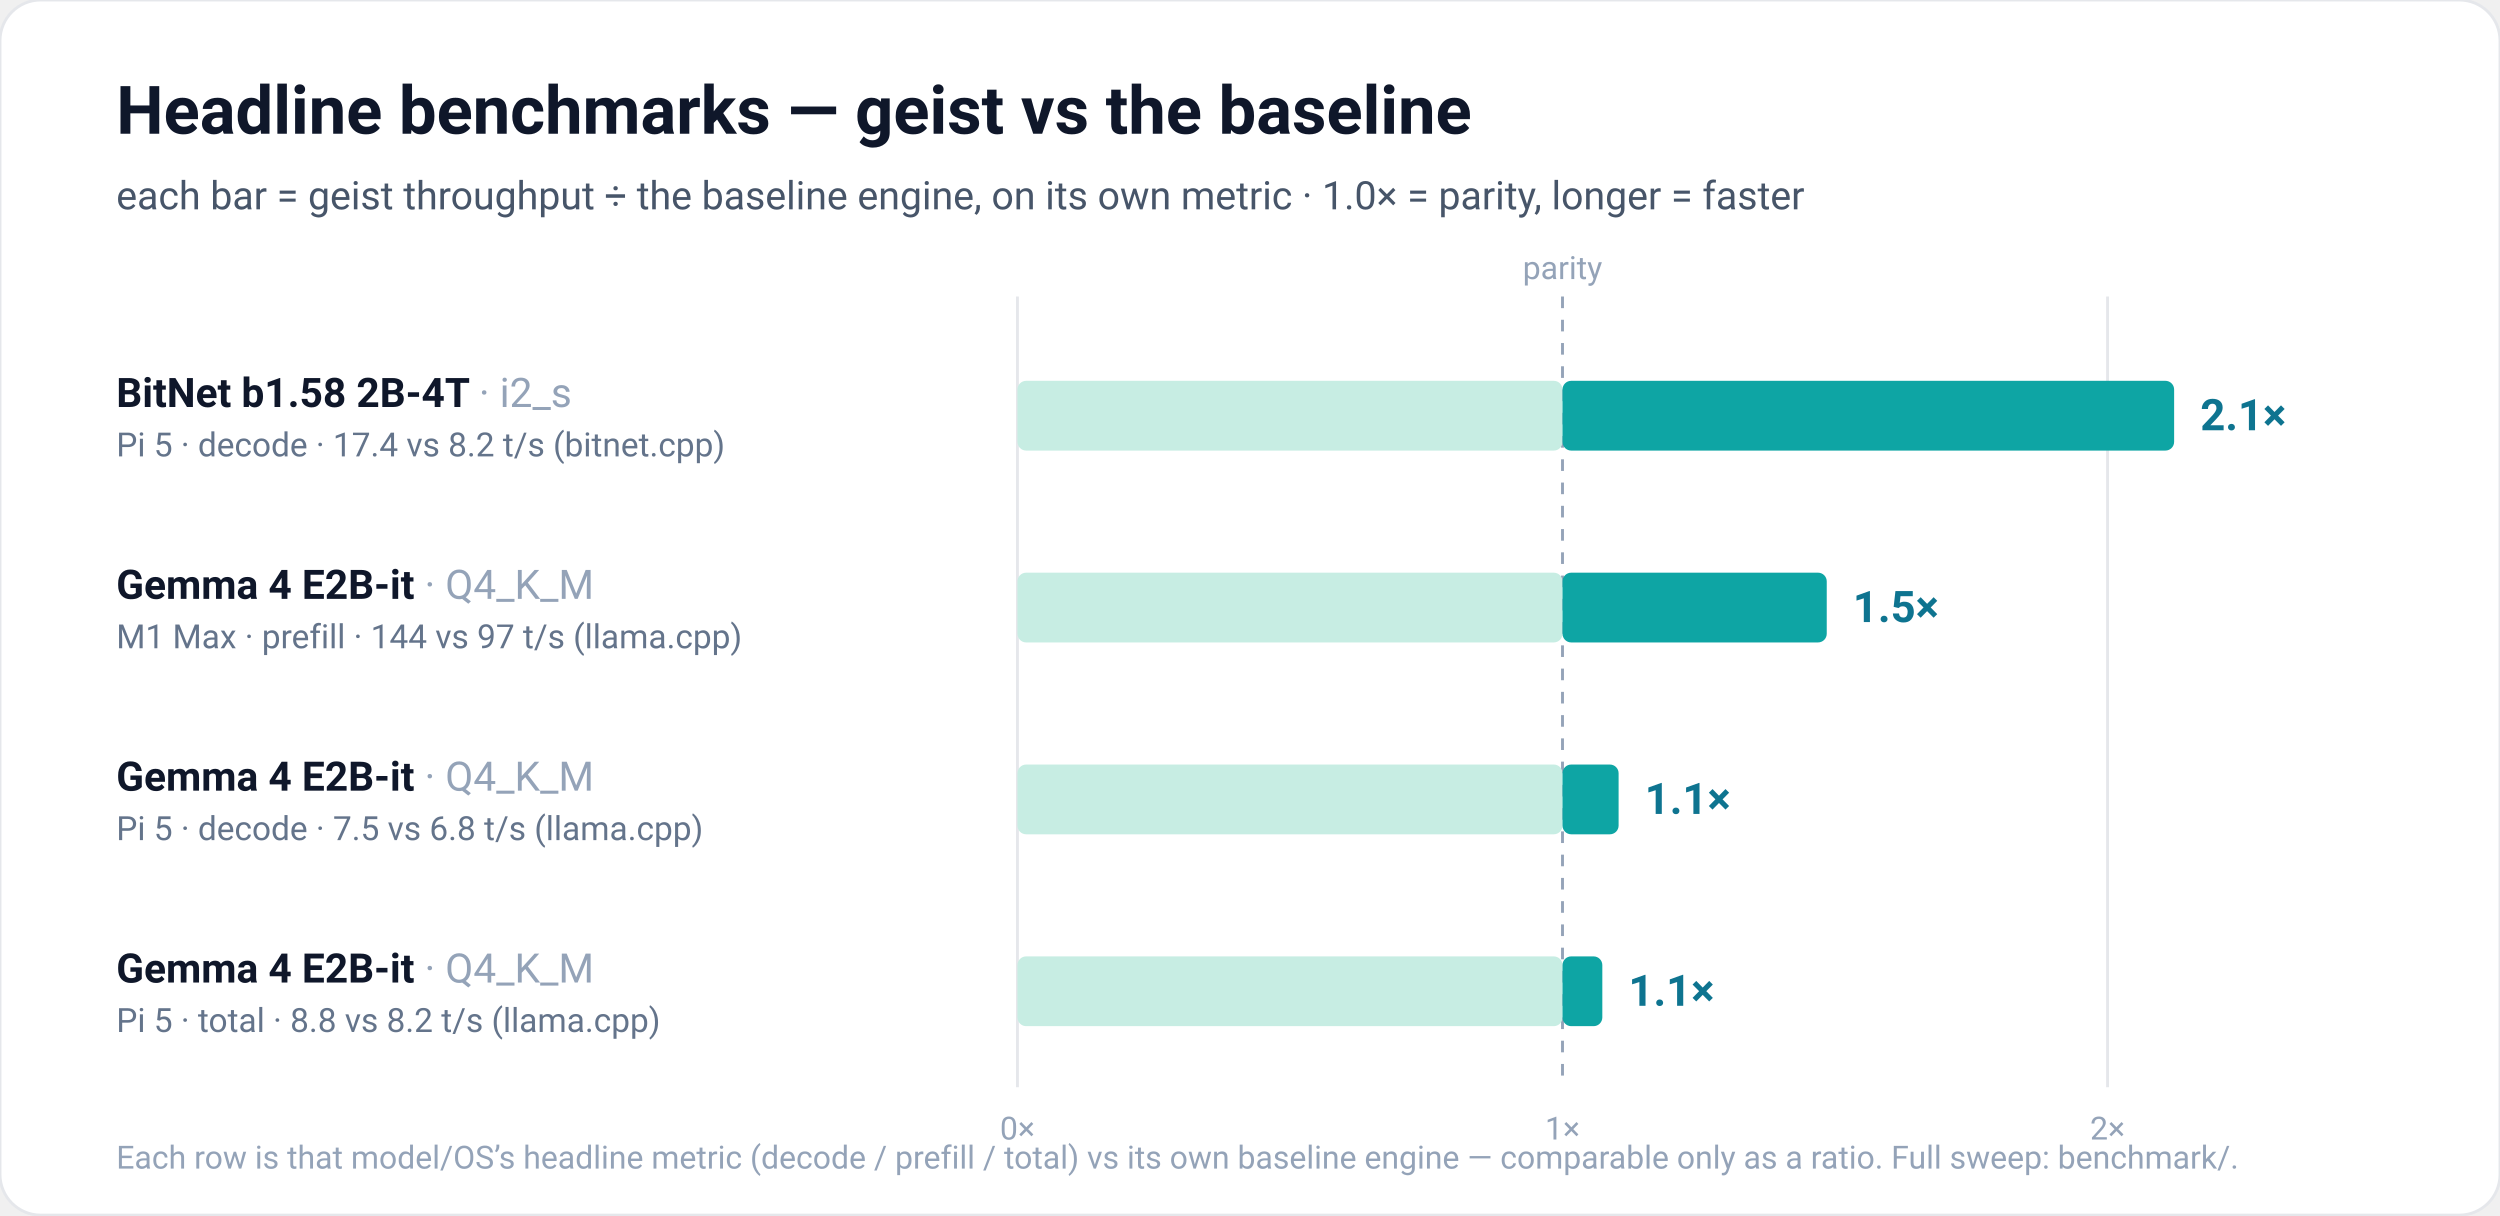
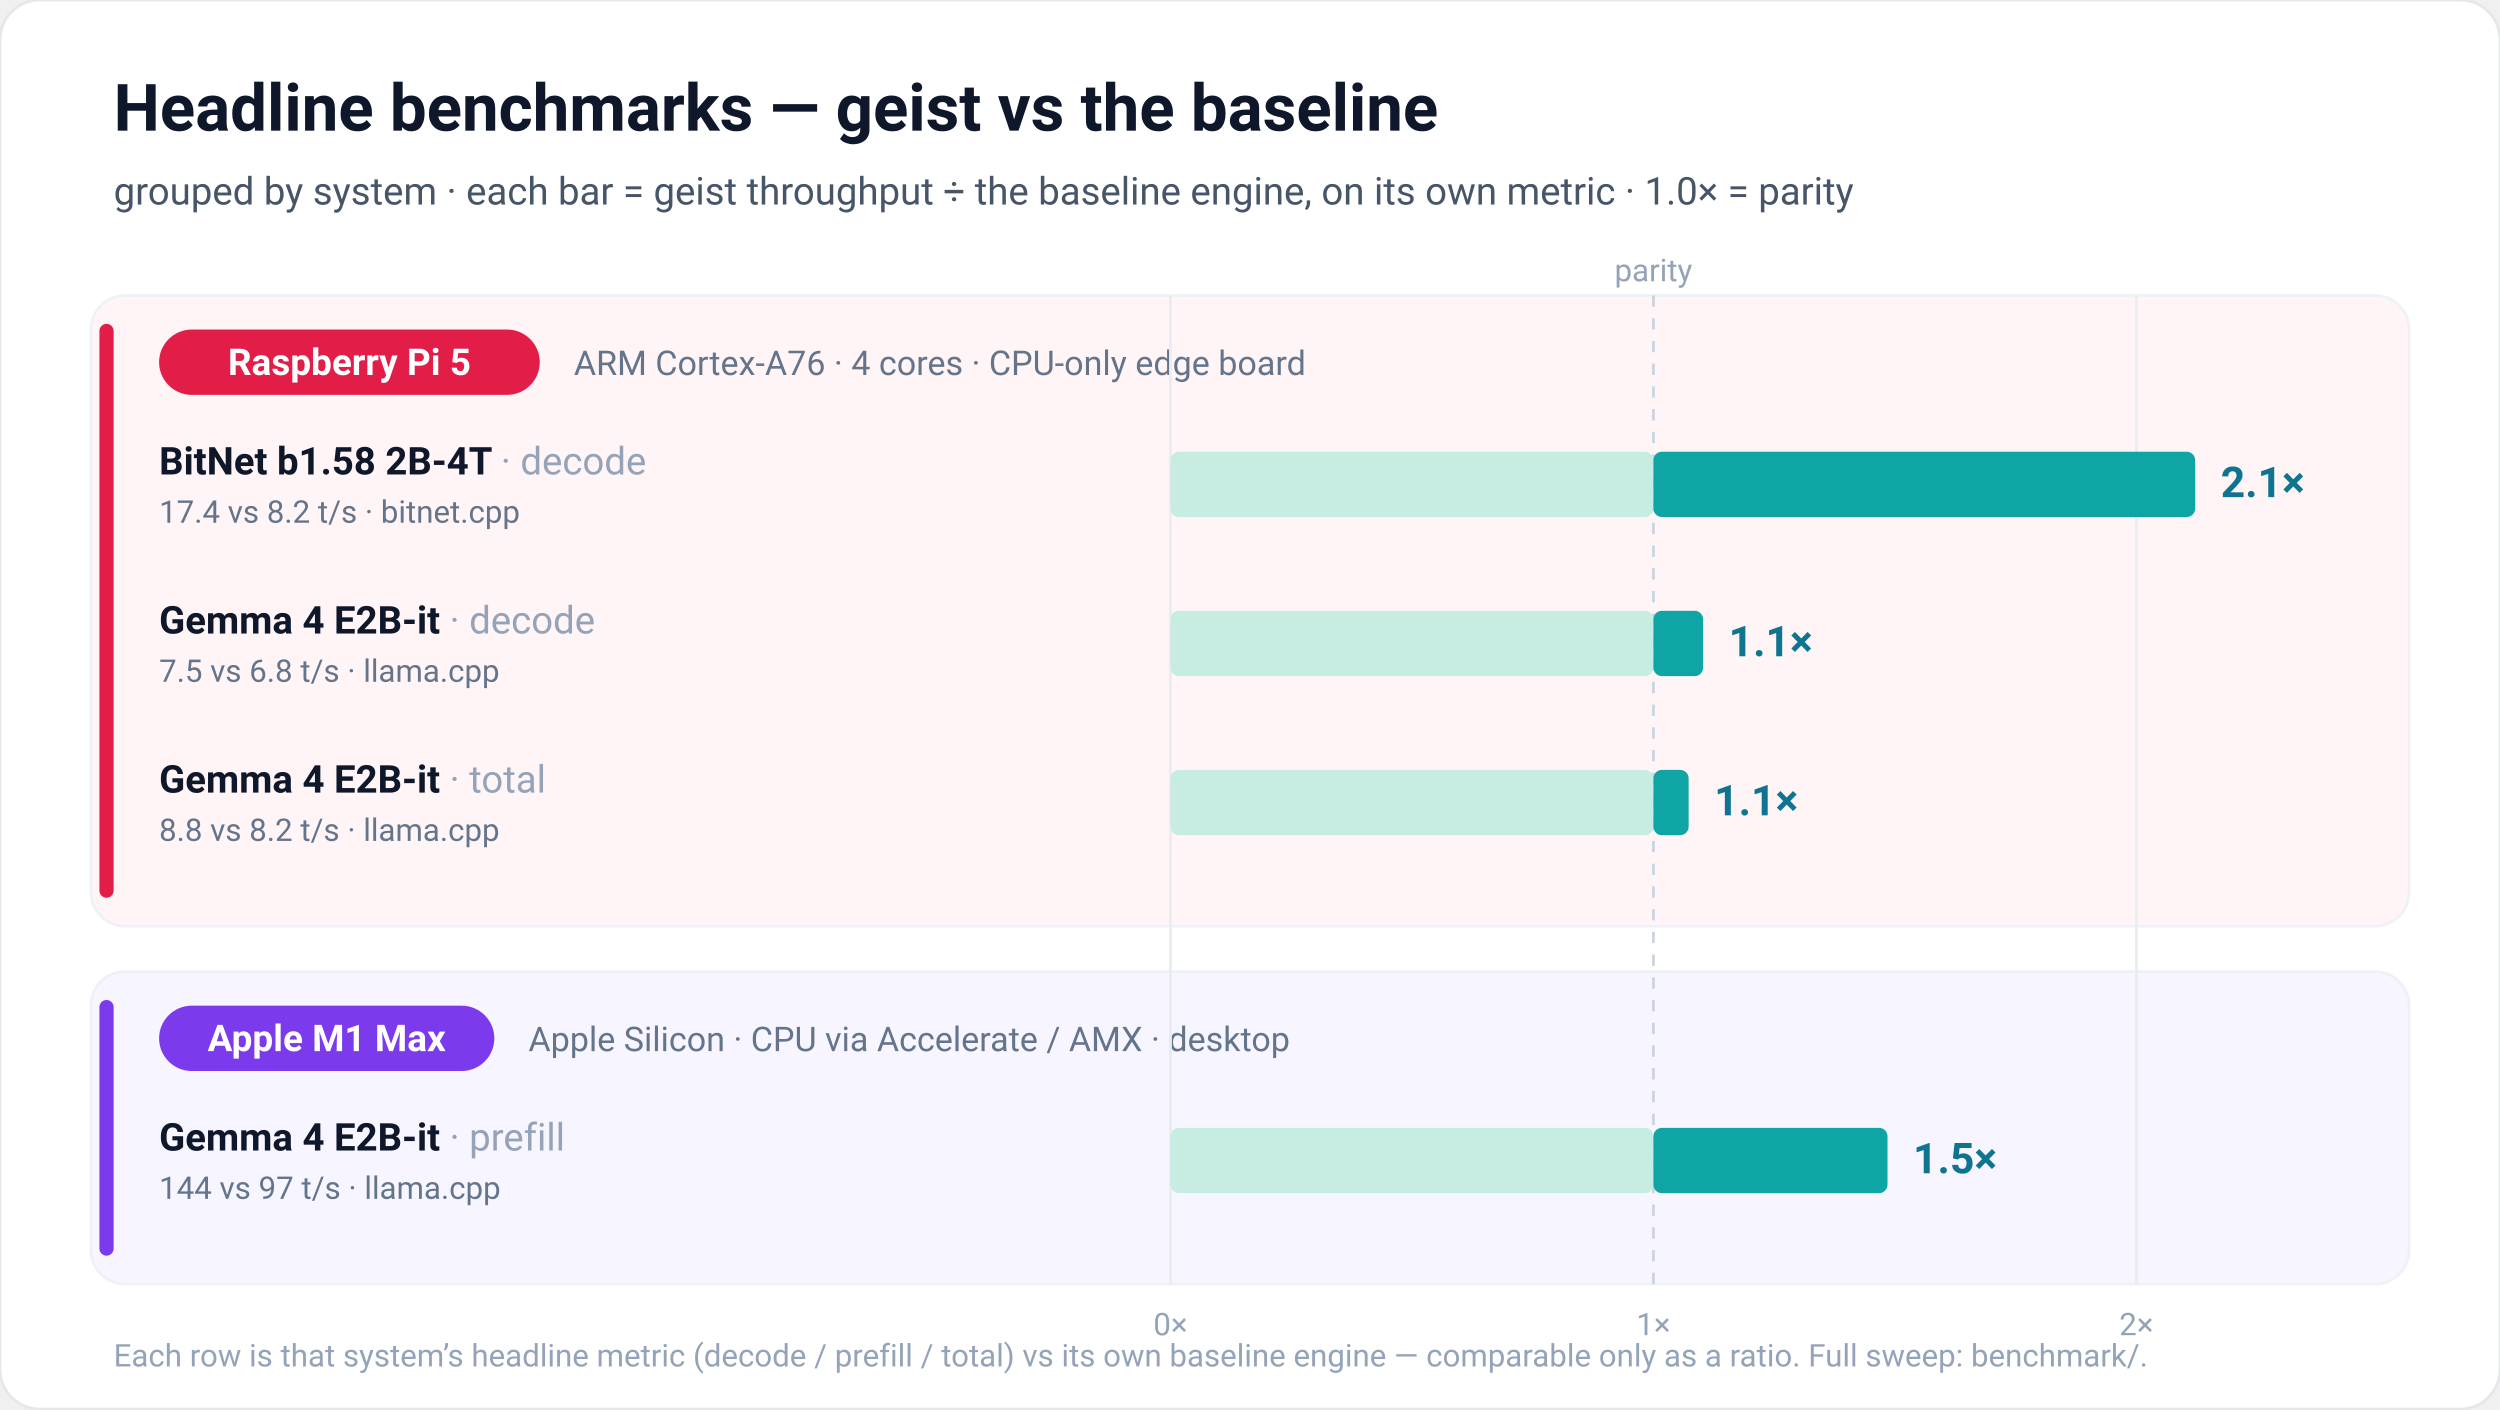
- <svg xmlns="http://www.w3.org/2000/svg" viewBox="0 0 860 418" font-family="-apple-system,Segoe UI,Roboto,Helvetica,Arial,sans-serif">
-   <rect x="0" y="0" width="860" height="418" rx="14" fill="#ffffff" stroke="#e5e7eb" />
+ <svg xmlns="http://www.w3.org/2000/svg" viewBox="0 0 880 496" font-family="-apple-system,Segoe UI,Roboto,Helvetica,Arial,sans-serif">
+   <rect x="0" y="0" width="880" height="496" rx="14" fill="#ffffff" stroke="#e5e7eb" />
  <text x="40" y="46" font-size="23" font-weight="700" fill="#0f172a">Headline benchmarks — geist vs the baseline</text>
-   <text x="40" y="72" font-size="13.5" fill="#475569">each bar = geist throughput ÷ the baseline engine, on its own metric  ·  1.0× = parity, longer = faster</text>
-   <line x1="350.0" y1="102" x2="350.0" y2="374" stroke="#e5e7eb" />
-   <text x="350.0" y="392" font-size="11" fill="#94a3b8" text-anchor="middle">0×</text>
-   <line x1="537.5" y1="102" x2="537.5" y2="374" stroke="#94a3b8" stroke-dasharray="4 4" />
-   <text x="537.5" y="392" font-size="11" fill="#94a3b8" text-anchor="middle">1×</text>
-   <line x1="725.0" y1="102" x2="725.0" y2="374" stroke="#e5e7eb" />
-   <text x="725.0" y="392" font-size="11" fill="#94a3b8" text-anchor="middle">2×</text>
-   <text x="537.5" y="96" font-size="11" fill="#94a3b8" text-anchor="middle">parity</text>
-   <text x="40" y="140.0" font-size="14" font-weight="600" fill="#0f172a">BitNet b1.58 2B-4T <tspan fill="#94a3b8" font-weight="400">· i2_s</tspan>
+   <text x="40" y="72" font-size="13.5" fill="#475569">grouped by system · each bar = geist throughput ÷ the baseline engine, on its own metric · 1.0× = parity</text>
+   <rect x="32" y="104" width="816" height="222" rx="12" fill="#fff5f6" stroke="#eef2f6" />
+   <rect x="35" y="114" width="5" height="202" rx="2.5" fill="#e11d48" />
+   <rect x="56" y="116" width="134" height="23" rx="11.5" fill="#e11d48" />
+   <text x="123" y="132" font-size="13" font-weight="700" fill="#ffffff" text-anchor="middle">Raspberry Pi 5</text>
+   <text x="202" y="132" font-size="12" fill="#64748b">ARM Cortex-A76 · 4 cores · CPU-only edge board</text>
+   <rect x="32" y="342" width="816" height="110" rx="12" fill="#f7f5ff" stroke="#eef2f6" />
+   <rect x="35" y="352" width="5" height="90" rx="2.5" fill="#7c3aed" />
+   <rect x="56" y="354" width="118" height="23" rx="11.5" fill="#7c3aed" />
+   <text x="115" y="370" font-size="13" font-weight="700" fill="#ffffff" text-anchor="middle">Apple M1 Max</text>
+   <text x="186" y="370" font-size="12" fill="#64748b">Apple Silicon · CPU via Accelerate / AMX · desktop</text>
+   <line x1="412.0" y1="104" x2="412.0" y2="452" stroke="#e8edf2" />
+   <text x="412.0" y="470" font-size="11" fill="#94a3b8" text-anchor="middle">0×</text>
+   <line x1="582.0" y1="104" x2="582.0" y2="452" stroke="#cbd5e1" stroke-dasharray="4 4" />
+   <text x="582.0" y="470" font-size="11" fill="#94a3b8" text-anchor="middle">1×</text>
+   <line x1="752.0" y1="104" x2="752.0" y2="452" stroke="#e8edf2" />
+   <text x="752.0" y="470" font-size="11" fill="#94a3b8" text-anchor="middle">2×</text>
+   <text x="582.0" y="99" font-size="11" fill="#94a3b8" text-anchor="middle">parity</text>
+   <text x="56" y="167.0" font-size="13.5" font-weight="600" fill="#0f172a">BitNet b1.58 2B-4T <tspan fill="#94a3b8" font-weight="400">· decode</tspan>
  </text>
-   <text x="40" y="157.0" font-size="11.5" fill="#64748b">Pi 5 · decode · 17.4 vs 8.2 t/s (bitnet.cpp)</text>
-   <rect x="350" y="131.0" width="187.5" height="24" rx="3" fill="#c7ede3" />
-   <rect x="537.5" y="131.0" width="210.4" height="24" rx="3" fill="#0ea5a4" />
-   <text x="756.9" y="148.0" font-size="15" font-weight="700" fill="#0e7490">2.1×</text>
-   <text x="40" y="206.0" font-size="14" font-weight="600" fill="#0f172a">Gemma 4 E2B-it <tspan fill="#94a3b8" font-weight="400">· Q4_K_M</tspan>
+   <text x="56" y="184.0" font-size="11" fill="#64748b">17.4 vs 8.2 t/s · bitnet.cpp</text>
+   <rect x="412" y="159.0" width="170.0" height="23" rx="3" fill="#c7ede3" />
+   <rect x="582.0" y="159.0" width="190.7" height="23" rx="3" fill="#0ea5a4" />
+   <text x="781.7" y="175.0" font-size="15" font-weight="700" fill="#0e7490">2.1×</text>
+   <text x="56" y="223.0" font-size="13.5" font-weight="600" fill="#0f172a">Gemma 4 E2B-it <tspan fill="#94a3b8" font-weight="400">· decode</tspan>
  </text>
-   <text x="40" y="223.0" font-size="11.5" fill="#64748b">M1 Max · prefill · 144 vs 97 t/s (llama.cpp)</text>
-   <rect x="350" y="197.0" width="187.5" height="24" rx="3" fill="#c7ede3" />
-   <rect x="537.5" y="197.0" width="90.9" height="24" rx="3" fill="#0ea5a4" />
-   <text x="637.4" y="214.0" font-size="15" font-weight="700" fill="#0e7490">1.5×</text>
-   <text x="40" y="272.0" font-size="14" font-weight="600" fill="#0f172a">Gemma 4 E2B-it <tspan fill="#94a3b8" font-weight="400">· Q4_K_M</tspan>
+   <text x="56" y="240.0" font-size="11" fill="#64748b">7.5 vs 6.8 t/s · llama.cpp</text>
+   <rect x="412" y="215.0" width="170.0" height="23" rx="3" fill="#c7ede3" />
+   <rect x="582.0" y="215.0" width="17.5" height="23" rx="3" fill="#0ea5a4" />
+   <text x="608.5" y="231.0" font-size="15" font-weight="700" fill="#0e7490">1.1×</text>
+   <text x="56" y="279.0" font-size="13.5" font-weight="600" fill="#0f172a">Gemma 4 E2B-it <tspan fill="#94a3b8" font-weight="400">· total</tspan>
  </text>
-   <text x="40" y="289.0" font-size="11.5" fill="#64748b">Pi 5 · decode · 7.5 vs 6.8 t/s (llama.cpp)</text>
-   <rect x="350" y="263.0" width="187.5" height="24" rx="3" fill="#c7ede3" />
-   <rect x="537.5" y="263.0" width="19.3" height="24" rx="3" fill="#0ea5a4" />
-   <text x="565.8" y="280.0" font-size="15" font-weight="700" fill="#0e7490">1.1×</text>
-   <text x="40" y="338.0" font-size="14" font-weight="600" fill="#0f172a">Gemma 4 E2B-it <tspan fill="#94a3b8" font-weight="400">· Q4_K_M</tspan>
+   <text x="56" y="296.0" font-size="11" fill="#64748b">8.8 vs 8.2 t/s · llama.cpp</text>
+   <rect x="412" y="271.0" width="170.0" height="23" rx="3" fill="#c7ede3" />
+   <rect x="582.0" y="271.0" width="12.4" height="23" rx="3" fill="#0ea5a4" />
+   <text x="603.4" y="287.0" font-size="15" font-weight="700" fill="#0e7490">1.1×</text>
+   <text x="56" y="405.0" font-size="13.5" font-weight="600" fill="#0f172a">Gemma 4 E2B-it <tspan fill="#94a3b8" font-weight="400">· prefill</tspan>
  </text>
-   <text x="40" y="355.0" font-size="11.5" fill="#64748b">Pi 5 · total · 8.8 vs 8.2 t/s (llama.cpp)</text>
-   <rect x="350" y="329.0" width="187.5" height="24" rx="3" fill="#c7ede3" />
-   <rect x="537.5" y="329.0" width="13.7" height="24" rx="3" fill="#0ea5a4" />
-   <text x="560.2" y="346.0" font-size="15" font-weight="700" fill="#0e7490">1.1×</text>
-   <text x="40" y="402" font-size="11" fill="#94a3b8">Each row is that model/OS’s headline metric (decode / prefill / total) vs its own baseline engine — comparable only as a ratio. Full sweep: benchmark/.</text>
+   <text x="56" y="422.0" font-size="11" fill="#64748b">144 vs 97 t/s · llama.cpp</text>
+   <rect x="412" y="397.0" width="170.0" height="23" rx="3" fill="#c7ede3" />
+   <rect x="582.0" y="397.0" width="82.4" height="23" rx="3" fill="#0ea5a4" />
+   <text x="673.4" y="413.0" font-size="15" font-weight="700" fill="#0e7490">1.5×</text>
+   <text x="40" y="481" font-size="11" fill="#94a3b8">Each row is that system’s headline metric (decode / prefill / total) vs its own baseline engine — comparable only as a ratio. Full sweep: benchmark/.</text>
</svg>
